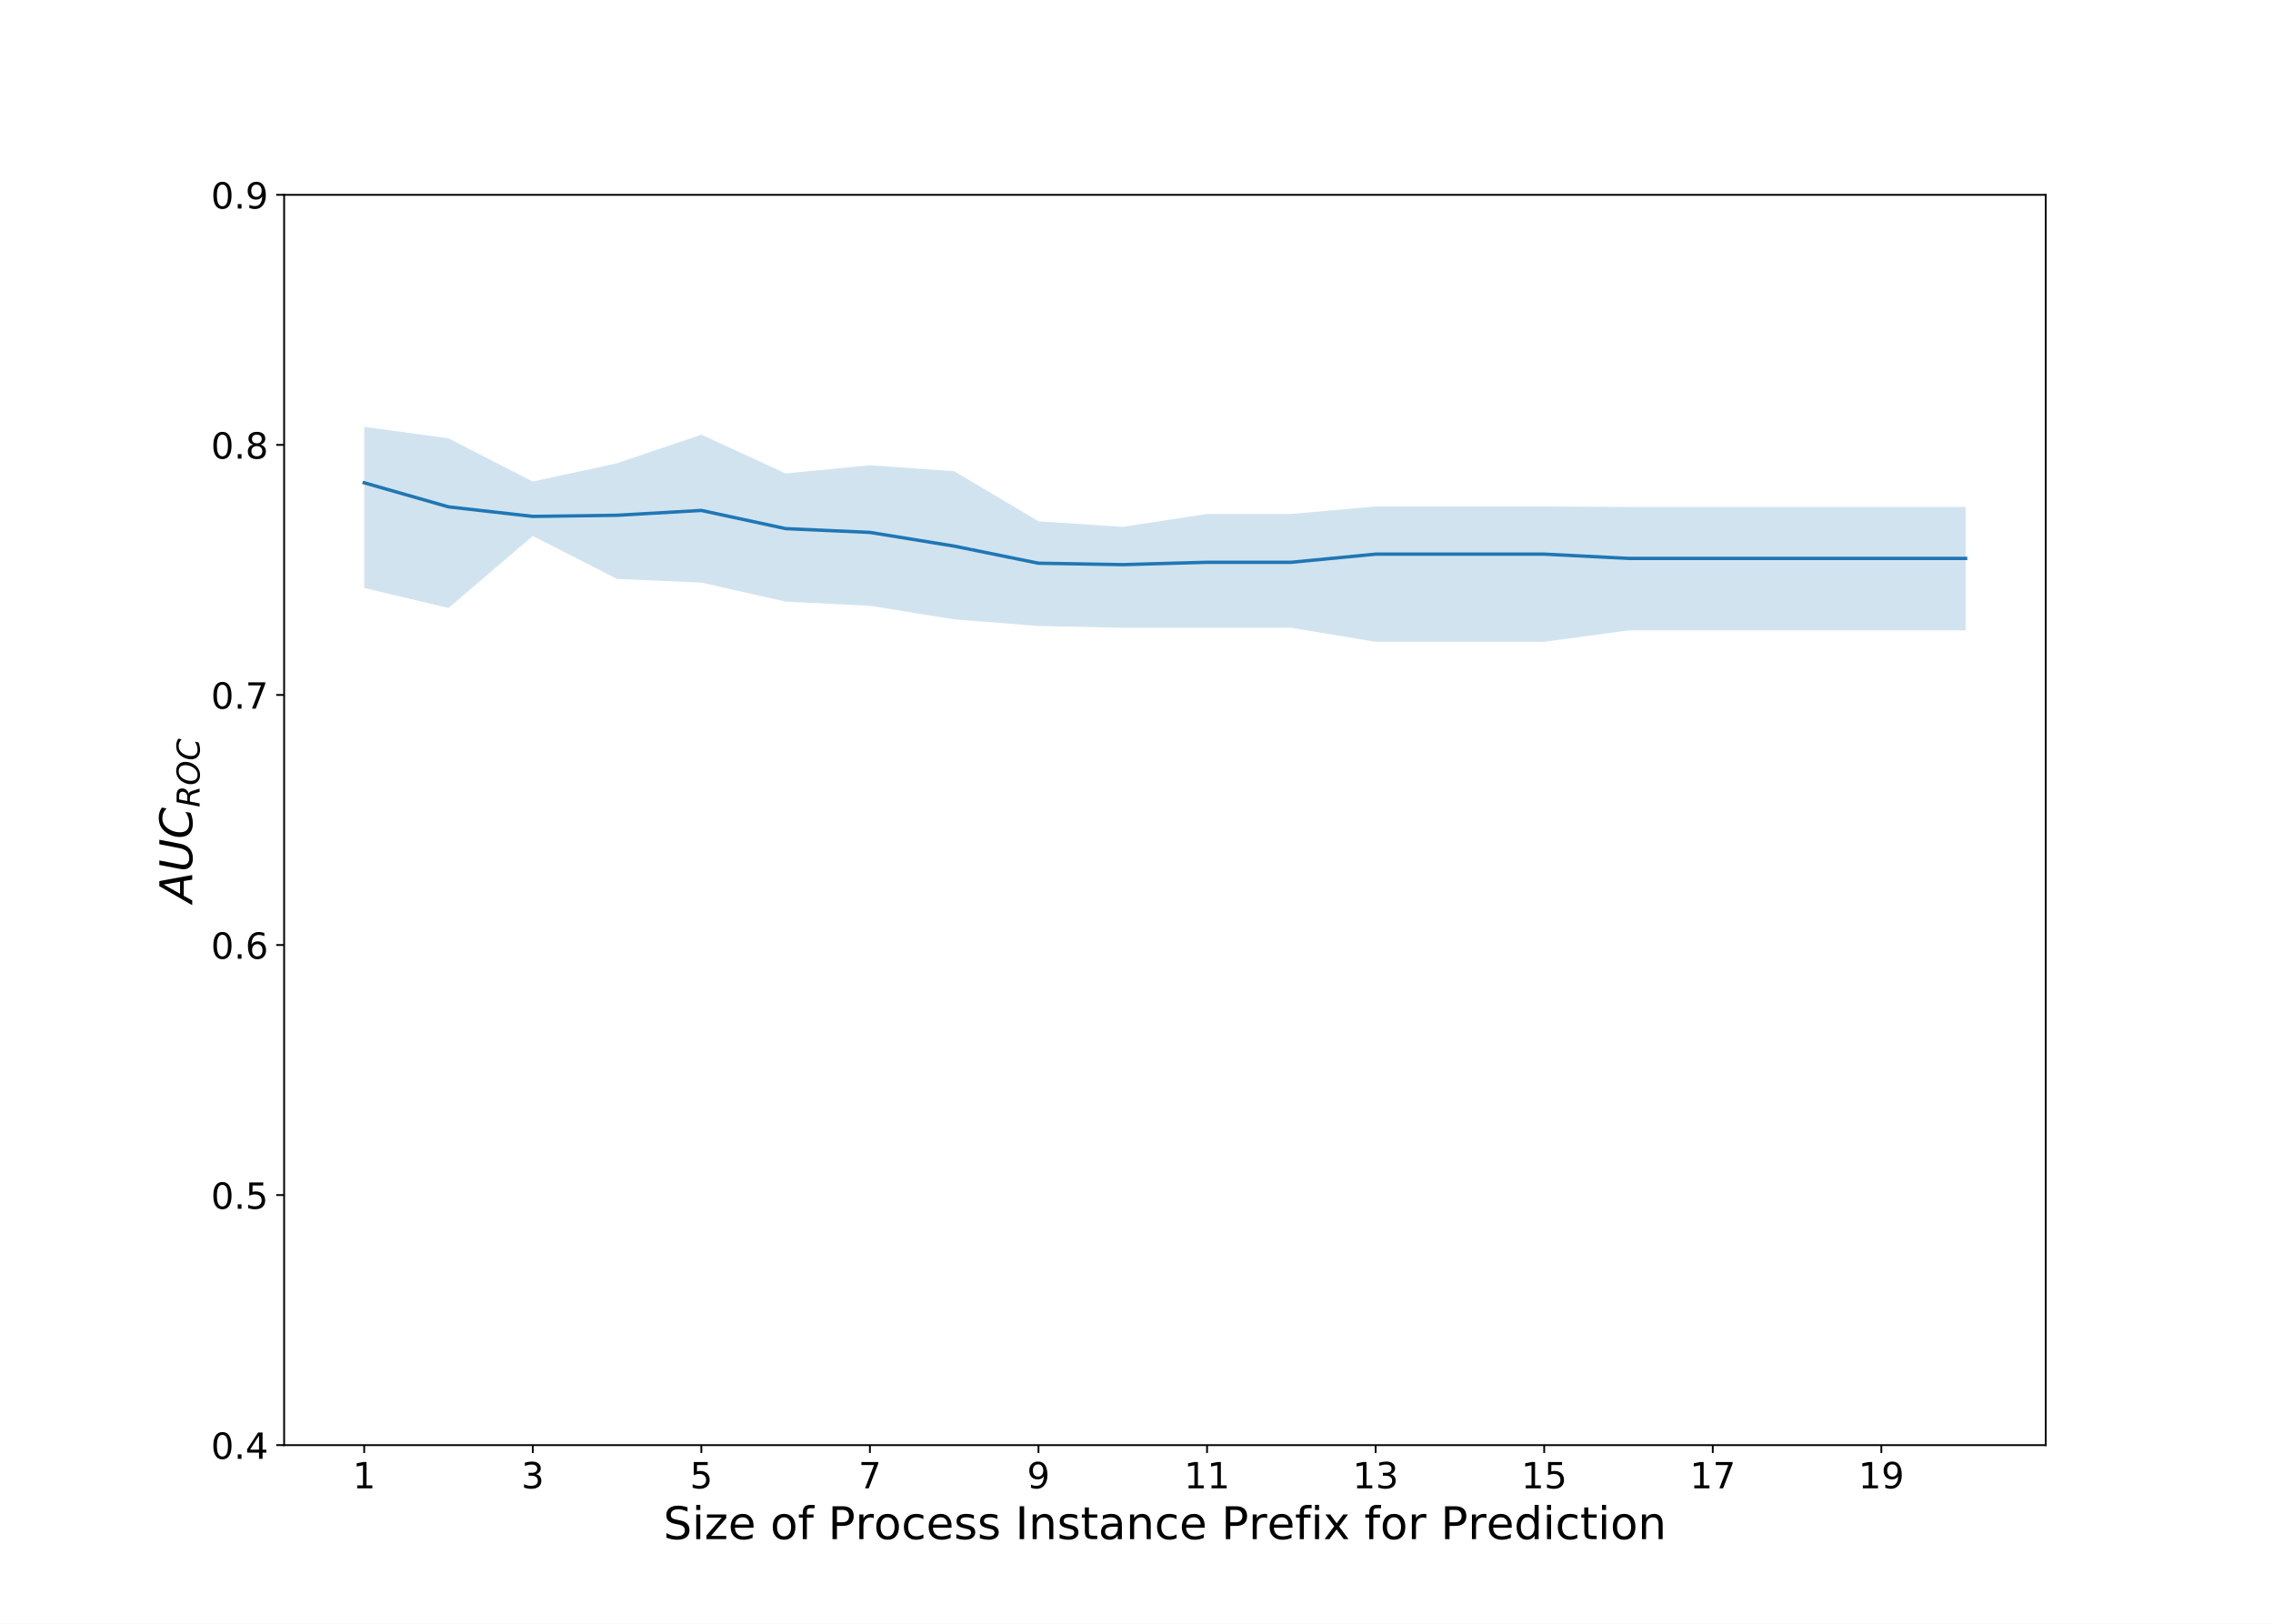
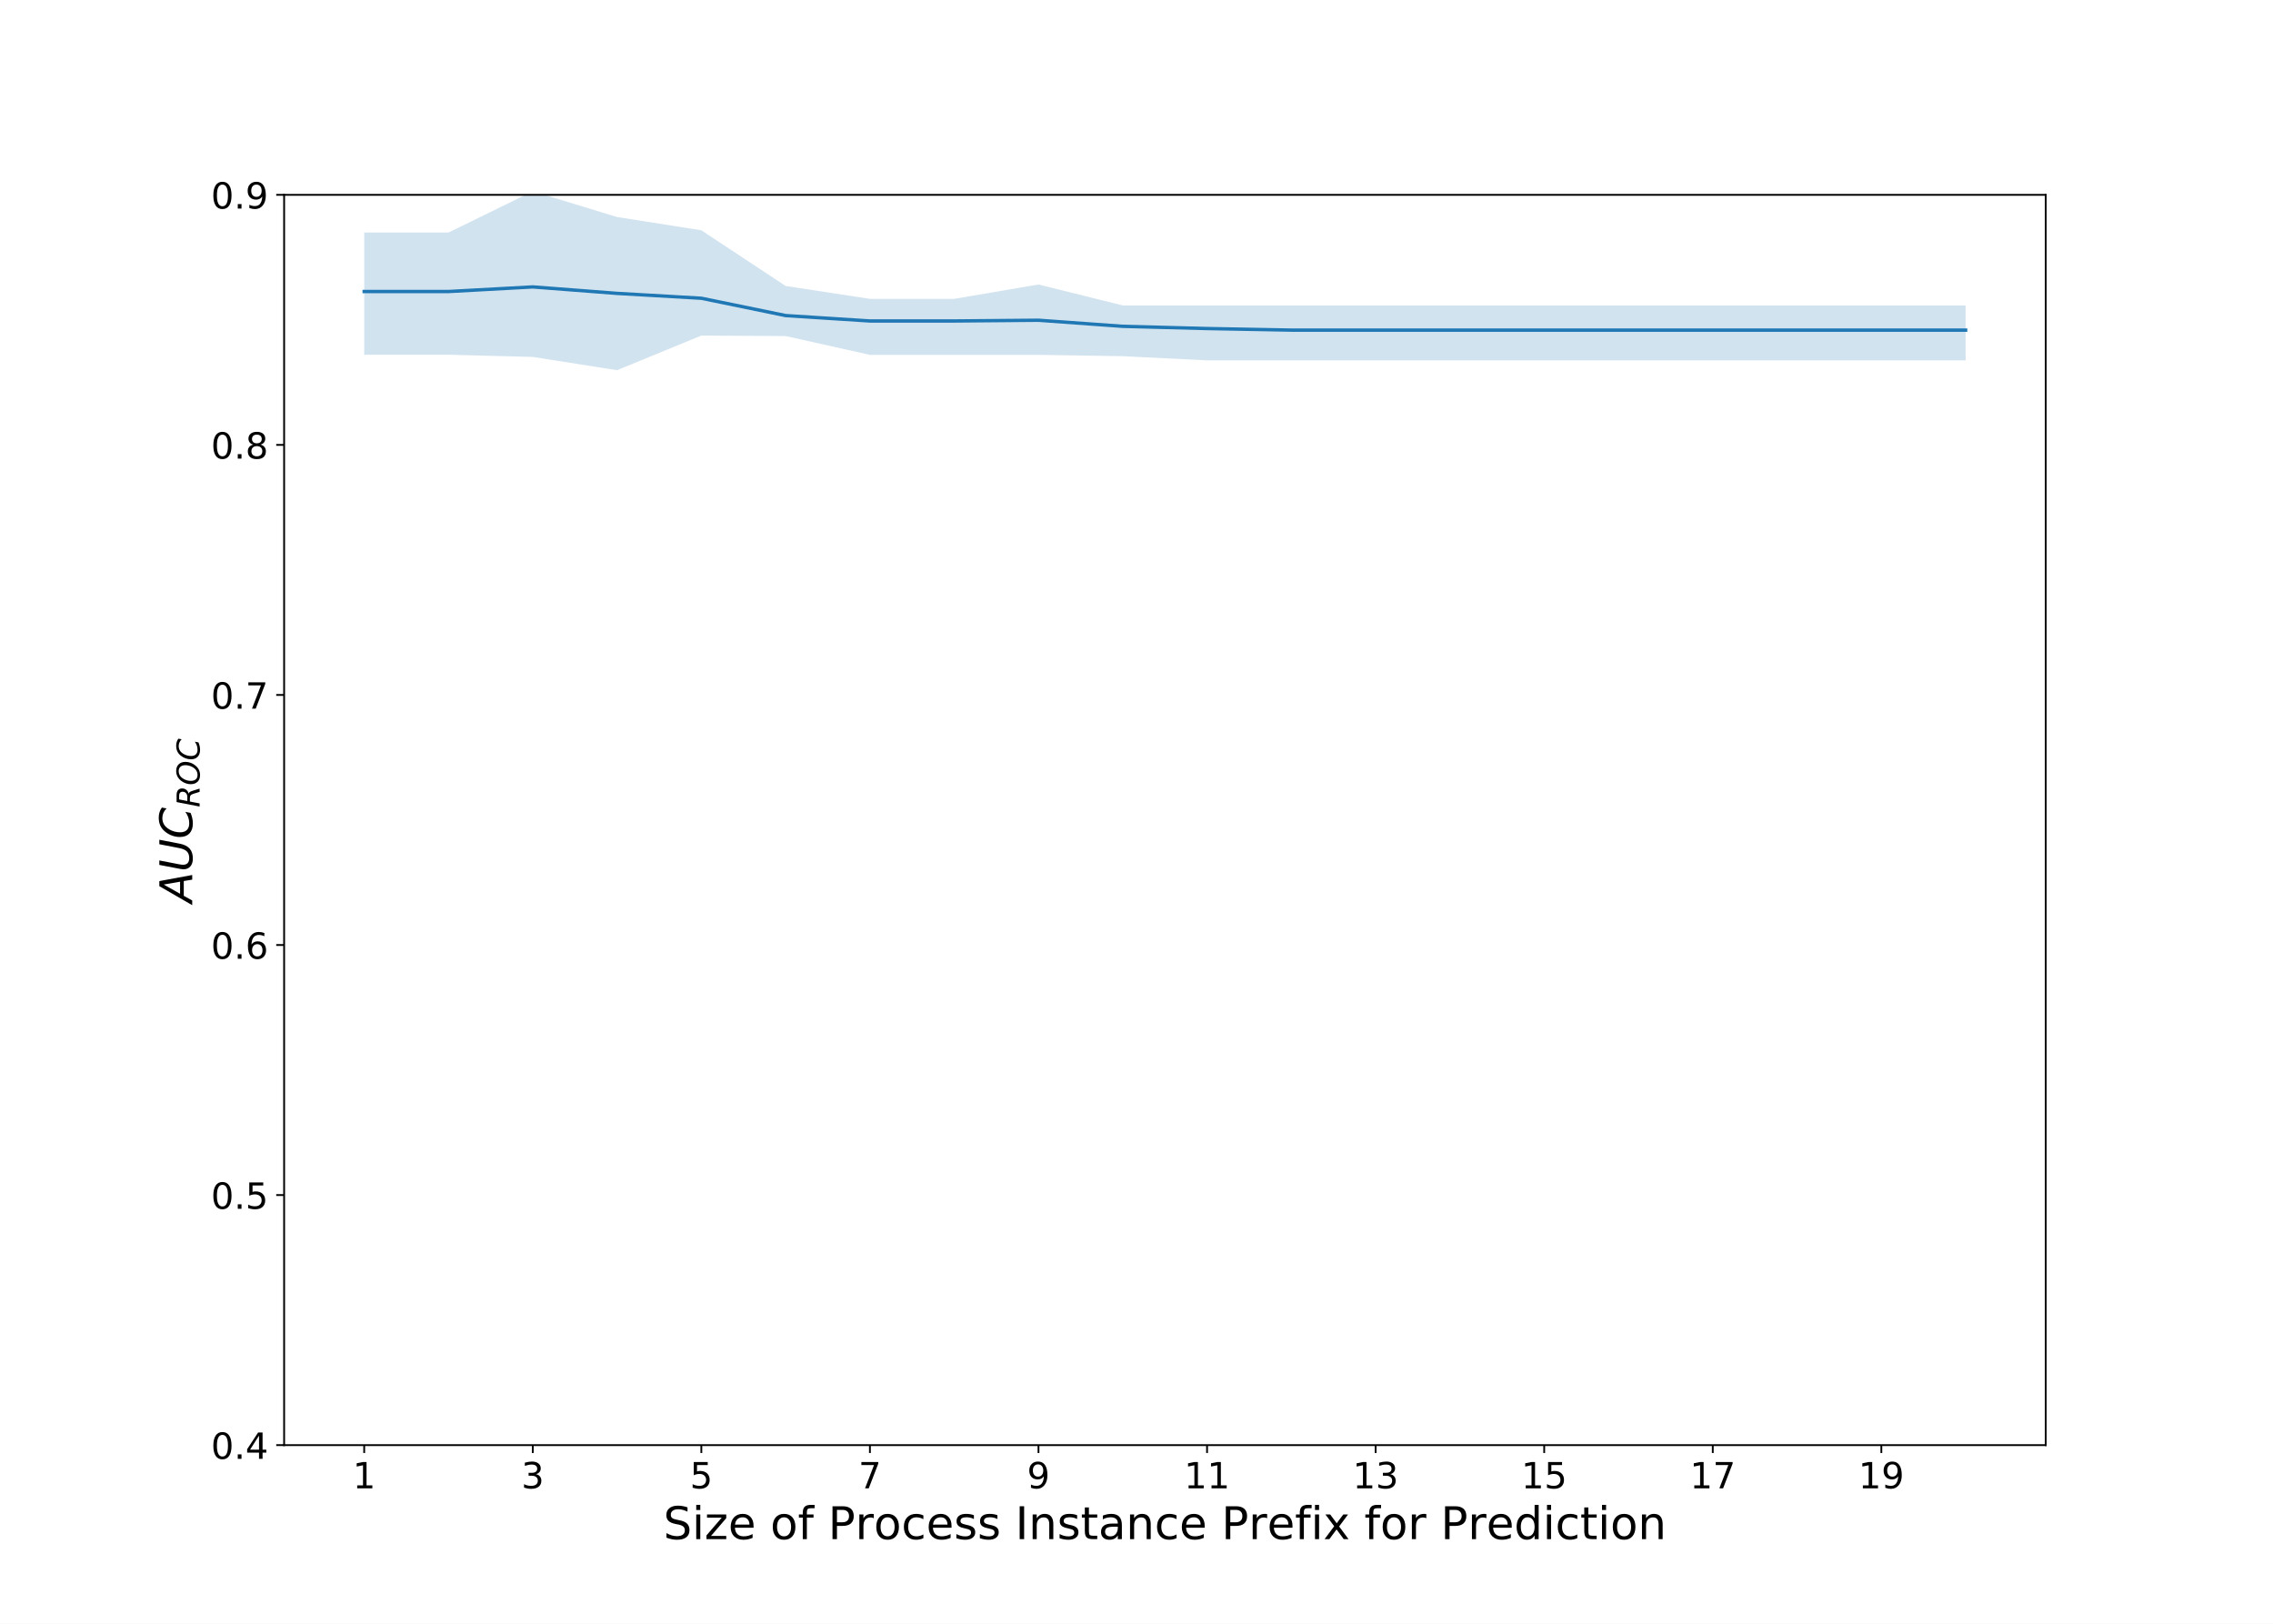
<svg xmlns="http://www.w3.org/2000/svg" xmlns:xlink="http://www.w3.org/1999/xlink" height="720pt" version="1.1" viewBox="0 0 1008 720" width="1008pt">
  <defs>
    <style type="text/css">
*{stroke-linecap:butt;stroke-linejoin:round;}
  </style>
  </defs>
  <g id="figure_1">
    <g id="patch_1">
      <path d="M 0 720  L 1008 720  L 1008 0  L 0 0  z " style="fill:#ffffff;" />
    </g>
    <g id="axes_1">
      <g id="patch_2">
        <path d="M 126 640.8  L 907.2 640.8  L 907.2 86.4  L 126 86.4  z " style="fill:#ffffff;" />
      </g>
      <g id="PolyCollection_1">
-         <path clip-path="url(#pfe82c5ebae)" d="M 161.509 189.246  L 161.509 260.722  L 198.887 269.596  L 236.265 237.673  L 273.643 256.703  L 311.021 258.327  L 348.399 266.777  L 385.777 268.616  L 423.155 274.634  L 460.533 277.563  L 497.911 278.38  L 535.289 278.38  L 572.667 278.38  L 610.045 284.586  L 647.423 284.586  L 684.801 284.586  L 722.179 279.523  L 759.557 279.523  L 796.935 279.523  L 834.313 279.523  L 871.691 279.523  L 871.691 224.793  L 871.691 224.793  L 834.313 224.793  L 796.935 224.793  L 759.557 224.793  L 722.179 224.793  L 684.801 224.575  L 647.423 224.575  L 610.045 224.575  L 572.667 227.896  L 535.289 227.896  L 497.911 233.612  L 460.533 231.162  L 423.155 208.952  L 385.777 206.284  L 348.399 209.931  L 311.021 192.729  L 273.643 205.413  L 236.265 213.524  L 198.887 194.38  L 161.509 189.246  z " style="fill:#1f77b4;fill-opacity:0.2;" />
+         <path clip-path="url(#p5e6337a8a7)" d="M 161.509 103.123  L 161.509 157.29  L 198.887 157.29  L 236.265 158.269  L 273.643 164.149  L 311.021 148.797  L 348.399 149.015  L 385.777 157.344  L 423.155 157.344  L 460.533 157.344  L 497.911 157.943  L 535.289 159.794  L 572.667 159.794  L 610.045 159.794  L 647.423 159.794  L 684.801 159.794  L 722.179 159.794  L 759.557 159.794  L 796.935 159.794  L 834.313 159.794  L 871.691 159.794  L 871.691 135.439  L 871.691 135.439  L 834.313 135.439  L 796.935 135.439  L 759.557 135.439  L 722.179 135.439  L 684.801 135.439  L 647.423 135.439  L 610.045 135.439  L 572.667 135.439  L 535.289 135.439  L 497.911 135.439  L 460.533 126.151  L 423.155 132.52  L 385.777 132.52  L 348.399 126.804  L 311.021 102.11  L 273.643 96.23  L 236.265 84.825  L 198.887 103.123  L 161.509 103.123  z " style="fill:#1f77b4;fill-opacity:0.2;" />
      </g>
      <g id="matplotlib.axis_1">
        <g id="xtick_1">
          <g id="line2d_1">
            <defs>
-               <path d="M 0 0  L 0 3.5  " id="m9040b9f201" style="stroke:#000000;stroke-width:0.8;" />
-             </defs>
-             <g>
-               <use style="stroke:#000000;stroke-width:0.8;" x="161.509" xlink:href="#m9040b9f201" y="640.8" />
+               <path d="M 0 0  L 0 3.5  " id="m9af997c5ba" style="stroke:#000000;stroke-width:0.8;" />
+             </defs>
+             <g>
+               <use style="stroke:#000000;stroke-width:0.8;" x="161.509" xlink:href="#m9af997c5ba" y="640.8" />
            </g>
          </g>
          <g id="text_1">
            <defs>
              <path d="M 12.406 8.297  L 28.516 8.297  L 28.516 63.922  L 10.984 60.406  L 10.984 69.391  L 28.422 72.906  L 38.281 72.906  L 38.281 8.297  L 54.391 8.297  L 54.391 0  L 12.406 0  z " id="DejaVuSans-49" />
            </defs>
            <g transform="translate(156.4191 659.9575)scale(0.16 -0.16)">
              <use xlink:href="#DejaVuSans-49" />
            </g>
          </g>
        </g>
        <g id="xtick_2">
          <g id="line2d_2">
            <g>
-               <use style="stroke:#000000;stroke-width:0.8;" x="236.265" xlink:href="#m9040b9f201" y="640.8" />
+               <use style="stroke:#000000;stroke-width:0.8;" x="236.265" xlink:href="#m9af997c5ba" y="640.8" />
            </g>
          </g>
          <g id="text_2">
            <defs>
              <path d="M 40.578 39.312  Q 47.656 37.797 51.625 33  Q 55.609 28.219 55.609 21.188  Q 55.609 10.406 48.188 4.484  Q 40.766 -1.422 27.094 -1.422  Q 22.516 -1.422 17.656 -0.516  Q 12.797 0.391 7.625 2.203  L 7.625 11.719  Q 11.719 9.328 16.594 8.109  Q 21.484 6.891 26.812 6.891  Q 36.078 6.891 40.938 10.547  Q 45.797 14.203 45.797 21.188  Q 45.797 27.641 41.281 31.266  Q 36.766 34.906 28.719 34.906  L 20.219 34.906  L 20.219 43.016  L 29.109 43.016  Q 36.375 43.016 40.234 45.922  Q 44.094 48.828 44.094 54.297  Q 44.094 59.906 40.109 62.906  Q 36.141 65.922 28.719 65.922  Q 24.656 65.922 20.016 65.031  Q 15.375 64.156 9.812 62.312  L 9.812 71.094  Q 15.438 72.656 20.344 73.438  Q 25.25 74.219 29.594 74.219  Q 40.828 74.219 47.359 69.109  Q 53.906 64.016 53.906 55.328  Q 53.906 49.266 50.438 45.094  Q 46.969 40.922 40.578 39.312  z " id="DejaVuSans-51" />
            </defs>
            <g transform="translate(231.1751 659.9575)scale(0.16 -0.16)">
              <use xlink:href="#DejaVuSans-51" />
            </g>
          </g>
        </g>
        <g id="xtick_3">
          <g id="line2d_3">
            <g>
-               <use style="stroke:#000000;stroke-width:0.8;" x="311.021" xlink:href="#m9040b9f201" y="640.8" />
+               <use style="stroke:#000000;stroke-width:0.8;" x="311.021" xlink:href="#m9af997c5ba" y="640.8" />
            </g>
          </g>
          <g id="text_3">
            <defs>
              <path d="M 10.797 72.906  L 49.516 72.906  L 49.516 64.594  L 19.828 64.594  L 19.828 46.734  Q 21.969 47.469 24.109 47.828  Q 26.266 48.188 28.422 48.188  Q 40.625 48.188 47.75 41.5  Q 54.891 34.812 54.891 23.391  Q 54.891 11.625 47.562 5.094  Q 40.234 -1.422 26.906 -1.422  Q 22.312 -1.422 17.547 -0.641  Q 12.797 0.141 7.719 1.703  L 7.719 11.625  Q 12.109 9.234 16.797 8.062  Q 21.484 6.891 26.703 6.891  Q 35.156 6.891 40.078 11.328  Q 45.016 15.766 45.016 23.391  Q 45.016 31 40.078 35.438  Q 35.156 39.891 26.703 39.891  Q 22.75 39.891 18.812 39.016  Q 14.891 38.141 10.797 36.281  z " id="DejaVuSans-53" />
            </defs>
            <g transform="translate(305.9311 659.9575)scale(0.16 -0.16)">
              <use xlink:href="#DejaVuSans-53" />
            </g>
          </g>
        </g>
        <g id="xtick_4">
          <g id="line2d_4">
            <g>
-               <use style="stroke:#000000;stroke-width:0.8;" x="385.777" xlink:href="#m9040b9f201" y="640.8" />
+               <use style="stroke:#000000;stroke-width:0.8;" x="385.777" xlink:href="#m9af997c5ba" y="640.8" />
            </g>
          </g>
          <g id="text_4">
            <defs>
              <path d="M 8.203 72.906  L 55.078 72.906  L 55.078 68.703  L 28.609 0  L 18.312 0  L 43.219 64.594  L 8.203 64.594  z " id="DejaVuSans-55" />
            </defs>
            <g transform="translate(380.687 659.9575)scale(0.16 -0.16)">
              <use xlink:href="#DejaVuSans-55" />
            </g>
          </g>
        </g>
        <g id="xtick_5">
          <g id="line2d_5">
            <g>
-               <use style="stroke:#000000;stroke-width:0.8;" x="460.533" xlink:href="#m9040b9f201" y="640.8" />
+               <use style="stroke:#000000;stroke-width:0.8;" x="460.533" xlink:href="#m9af997c5ba" y="640.8" />
            </g>
          </g>
          <g id="text_5">
            <defs>
              <path d="M 10.984 1.516  L 10.984 10.5  Q 14.703 8.734 18.5 7.812  Q 22.312 6.891 25.984 6.891  Q 35.75 6.891 40.891 13.453  Q 46.047 20.016 46.781 33.406  Q 43.953 29.203 39.594 26.953  Q 35.25 24.703 29.984 24.703  Q 19.047 24.703 12.672 31.312  Q 6.297 37.938 6.297 49.422  Q 6.297 60.641 12.938 67.422  Q 19.578 74.219 30.609 74.219  Q 43.266 74.219 49.922 64.516  Q 56.594 54.828 56.594 36.375  Q 56.594 19.141 48.406 8.859  Q 40.234 -1.422 26.422 -1.422  Q 22.703 -1.422 18.891 -0.688  Q 15.094 0.047 10.984 1.516  z M 30.609 32.422  Q 37.25 32.422 41.125 36.953  Q 45.016 41.5 45.016 49.422  Q 45.016 57.281 41.125 61.844  Q 37.25 66.406 30.609 66.406  Q 23.969 66.406 20.094 61.844  Q 16.219 57.281 16.219 49.422  Q 16.219 41.5 20.094 36.953  Q 23.969 32.422 30.609 32.422  z " id="DejaVuSans-57" />
            </defs>
            <g transform="translate(455.443 659.9575)scale(0.16 -0.16)">
              <use xlink:href="#DejaVuSans-57" />
            </g>
          </g>
        </g>
        <g id="xtick_6">
          <g id="line2d_6">
            <g>
-               <use style="stroke:#000000;stroke-width:0.8;" x="535.289" xlink:href="#m9040b9f201" y="640.8" />
+               <use style="stroke:#000000;stroke-width:0.8;" x="535.289" xlink:href="#m9af997c5ba" y="640.8" />
            </g>
          </g>
          <g id="text_6">
            <g transform="translate(525.109 659.9575)scale(0.16 -0.16)">
              <use xlink:href="#DejaVuSans-49" />
              <use x="63.623" xlink:href="#DejaVuSans-49" />
            </g>
          </g>
        </g>
        <g id="xtick_7">
          <g id="line2d_7">
            <g>
-               <use style="stroke:#000000;stroke-width:0.8;" x="610.045" xlink:href="#m9040b9f201" y="640.8" />
+               <use style="stroke:#000000;stroke-width:0.8;" x="610.045" xlink:href="#m9af997c5ba" y="640.8" />
            </g>
          </g>
          <g id="text_7">
            <g transform="translate(599.865 659.9575)scale(0.16 -0.16)">
              <use xlink:href="#DejaVuSans-49" />
              <use x="63.623" xlink:href="#DejaVuSans-51" />
            </g>
          </g>
        </g>
        <g id="xtick_8">
          <g id="line2d_8">
            <g>
-               <use style="stroke:#000000;stroke-width:0.8;" x="684.801" xlink:href="#m9040b9f201" y="640.8" />
+               <use style="stroke:#000000;stroke-width:0.8;" x="684.801" xlink:href="#m9af997c5ba" y="640.8" />
            </g>
          </g>
          <g id="text_8">
            <g transform="translate(674.621 659.9575)scale(0.16 -0.16)">
              <use xlink:href="#DejaVuSans-49" />
              <use x="63.623" xlink:href="#DejaVuSans-53" />
            </g>
          </g>
        </g>
        <g id="xtick_9">
          <g id="line2d_9">
            <g>
-               <use style="stroke:#000000;stroke-width:0.8;" x="759.557" xlink:href="#m9040b9f201" y="640.8" />
+               <use style="stroke:#000000;stroke-width:0.8;" x="759.557" xlink:href="#m9af997c5ba" y="640.8" />
            </g>
          </g>
          <g id="text_9">
            <g transform="translate(749.3769 659.9575)scale(0.16 -0.16)">
              <use xlink:href="#DejaVuSans-49" />
              <use x="63.623" xlink:href="#DejaVuSans-55" />
            </g>
          </g>
        </g>
        <g id="xtick_10">
          <g id="line2d_10">
            <g>
-               <use style="stroke:#000000;stroke-width:0.8;" x="834.313" xlink:href="#m9040b9f201" y="640.8" />
+               <use style="stroke:#000000;stroke-width:0.8;" x="834.313" xlink:href="#m9af997c5ba" y="640.8" />
            </g>
          </g>
          <g id="text_10">
            <g transform="translate(824.1329 659.9575)scale(0.16 -0.16)">
              <use xlink:href="#DejaVuSans-49" />
              <use x="63.623" xlink:href="#DejaVuSans-57" />
            </g>
          </g>
        </g>
        <g id="text_11">
          <defs>
            <path d="M 53.516 70.516  L 53.516 60.891  Q 47.906 63.578 42.922 64.891  Q 37.938 66.219 33.297 66.219  Q 25.25 66.219 20.875 63.094  Q 16.5 59.969 16.5 54.203  Q 16.5 49.359 19.406 46.891  Q 22.312 44.438 30.422 42.922  L 36.375 41.703  Q 47.406 39.594 52.656 34.297  Q 57.906 29 57.906 20.125  Q 57.906 9.516 50.797 4.047  Q 43.703 -1.422 29.984 -1.422  Q 24.812 -1.422 18.969 -0.25  Q 13.141 0.922 6.891 3.219  L 6.891 13.375  Q 12.891 10.016 18.656 8.297  Q 24.422 6.594 29.984 6.594  Q 38.422 6.594 43.016 9.906  Q 47.609 13.234 47.609 19.391  Q 47.609 24.75 44.312 27.781  Q 41.016 30.812 33.5 32.328  L 27.484 33.5  Q 16.453 35.688 11.516 40.375  Q 6.594 45.062 6.594 53.422  Q 6.594 63.094 13.406 68.656  Q 20.219 74.219 32.172 74.219  Q 37.312 74.219 42.625 73.281  Q 47.953 72.359 53.516 70.516  z " id="DejaVuSans-83" />
            <path d="M 9.422 54.688  L 18.406 54.688  L 18.406 0  L 9.422 0  z M 9.422 75.984  L 18.406 75.984  L 18.406 64.594  L 9.422 64.594  z " id="DejaVuSans-105" />
            <path d="M 5.516 54.688  L 48.188 54.688  L 48.188 46.484  L 14.406 7.172  L 48.188 7.172  L 48.188 0  L 4.297 0  L 4.297 8.203  L 38.094 47.516  L 5.516 47.516  z " id="DejaVuSans-122" />
            <path d="M 56.203 29.594  L 56.203 25.203  L 14.891 25.203  Q 15.484 15.922 20.484 11.062  Q 25.484 6.203 34.422 6.203  Q 39.594 6.203 44.453 7.469  Q 49.312 8.734 54.109 11.281  L 54.109 2.781  Q 49.266 0.734 44.188 -0.344  Q 39.109 -1.422 33.891 -1.422  Q 20.797 -1.422 13.156 6.188  Q 5.516 13.812 5.516 26.812  Q 5.516 40.234 12.766 48.109  Q 20.016 56 32.328 56  Q 43.359 56 49.781 48.891  Q 56.203 41.797 56.203 29.594  z M 47.219 32.234  Q 47.125 39.594 43.094 43.984  Q 39.062 48.391 32.422 48.391  Q 24.906 48.391 20.391 44.141  Q 15.875 39.891 15.188 32.172  z " id="DejaVuSans-101" />
            <path id="DejaVuSans-32" />
            <path d="M 30.609 48.391  Q 23.391 48.391 19.188 42.75  Q 14.984 37.109 14.984 27.297  Q 14.984 17.484 19.156 11.844  Q 23.344 6.203 30.609 6.203  Q 37.797 6.203 41.984 11.859  Q 46.188 17.531 46.188 27.297  Q 46.188 37.016 41.984 42.703  Q 37.797 48.391 30.609 48.391  z M 30.609 56  Q 42.328 56 49.016 48.375  Q 55.719 40.766 55.719 27.297  Q 55.719 13.875 49.016 6.219  Q 42.328 -1.422 30.609 -1.422  Q 18.844 -1.422 12.172 6.219  Q 5.516 13.875 5.516 27.297  Q 5.516 40.766 12.172 48.375  Q 18.844 56 30.609 56  z " id="DejaVuSans-111" />
            <path d="M 37.109 75.984  L 37.109 68.5  L 28.516 68.5  Q 23.688 68.5 21.797 66.547  Q 19.922 64.594 19.922 59.516  L 19.922 54.688  L 34.719 54.688  L 34.719 47.703  L 19.922 47.703  L 19.922 0  L 10.891 0  L 10.891 47.703  L 2.297 47.703  L 2.297 54.688  L 10.891 54.688  L 10.891 58.5  Q 10.891 67.625 15.141 71.797  Q 19.391 75.984 28.609 75.984  z " id="DejaVuSans-102" />
            <path d="M 19.672 64.797  L 19.672 37.406  L 32.078 37.406  Q 38.969 37.406 42.719 40.969  Q 46.484 44.531 46.484 51.125  Q 46.484 57.672 42.719 61.234  Q 38.969 64.797 32.078 64.797  z M 9.812 72.906  L 32.078 72.906  Q 44.344 72.906 50.609 67.359  Q 56.891 61.812 56.891 51.125  Q 56.891 40.328 50.609 34.812  Q 44.344 29.297 32.078 29.297  L 19.672 29.297  L 19.672 0  L 9.812 0  z " id="DejaVuSans-80" />
            <path d="M 41.109 46.297  Q 39.594 47.172 37.812 47.578  Q 36.031 48 33.891 48  Q 26.266 48 22.188 43.047  Q 18.109 38.094 18.109 28.812  L 18.109 0  L 9.078 0  L 9.078 54.688  L 18.109 54.688  L 18.109 46.188  Q 20.953 51.172 25.484 53.578  Q 30.031 56 36.531 56  Q 37.453 56 38.578 55.875  Q 39.703 55.766 41.062 55.516  z " id="DejaVuSans-114" />
            <path d="M 48.781 52.594  L 48.781 44.188  Q 44.969 46.297 41.141 47.344  Q 37.312 48.391 33.406 48.391  Q 24.656 48.391 19.812 42.844  Q 14.984 37.312 14.984 27.297  Q 14.984 17.281 19.812 11.734  Q 24.656 6.203 33.406 6.203  Q 37.312 6.203 41.141 7.25  Q 44.969 8.297 48.781 10.406  L 48.781 2.094  Q 45.016 0.344 40.984 -0.531  Q 36.969 -1.422 32.422 -1.422  Q 20.062 -1.422 12.781 6.344  Q 5.516 14.109 5.516 27.297  Q 5.516 40.672 12.859 48.328  Q 20.219 56 33.016 56  Q 37.156 56 41.109 55.141  Q 45.062 54.297 48.781 52.594  z " id="DejaVuSans-99" />
            <path d="M 44.281 53.078  L 44.281 44.578  Q 40.484 46.531 36.375 47.5  Q 32.281 48.484 27.875 48.484  Q 21.188 48.484 17.844 46.438  Q 14.5 44.391 14.5 40.281  Q 14.5 37.156 16.891 35.375  Q 19.281 33.594 26.516 31.984  L 29.594 31.297  Q 39.156 29.25 43.188 25.516  Q 47.219 21.781 47.219 15.094  Q 47.219 7.469 41.188 3.016  Q 35.156 -1.422 24.609 -1.422  Q 20.219 -1.422 15.453 -0.562  Q 10.688 0.297 5.422 2  L 5.422 11.281  Q 10.406 8.688 15.234 7.391  Q 20.062 6.109 24.812 6.109  Q 31.156 6.109 34.562 8.281  Q 37.984 10.453 37.984 14.406  Q 37.984 18.062 35.516 20.016  Q 33.062 21.969 24.703 23.781  L 21.578 24.516  Q 13.234 26.266 9.516 29.906  Q 5.812 33.547 5.812 39.891  Q 5.812 47.609 11.281 51.797  Q 16.75 56 26.812 56  Q 31.781 56 36.172 55.266  Q 40.578 54.547 44.281 53.078  z " id="DejaVuSans-115" />
            <path d="M 9.812 72.906  L 19.672 72.906  L 19.672 0  L 9.812 0  z " id="DejaVuSans-73" />
            <path d="M 54.891 33.016  L 54.891 0  L 45.906 0  L 45.906 32.719  Q 45.906 40.484 42.875 44.328  Q 39.844 48.188 33.797 48.188  Q 26.516 48.188 22.312 43.547  Q 18.109 38.922 18.109 30.906  L 18.109 0  L 9.078 0  L 9.078 54.688  L 18.109 54.688  L 18.109 46.188  Q 21.344 51.125 25.703 53.562  Q 30.078 56 35.797 56  Q 45.219 56 50.047 50.172  Q 54.891 44.344 54.891 33.016  z " id="DejaVuSans-110" />
            <path d="M 18.312 70.219  L 18.312 54.688  L 36.812 54.688  L 36.812 47.703  L 18.312 47.703  L 18.312 18.016  Q 18.312 11.328 20.141 9.422  Q 21.969 7.516 27.594 7.516  L 36.812 7.516  L 36.812 0  L 27.594 0  Q 17.188 0 13.234 3.875  Q 9.281 7.766 9.281 18.016  L 9.281 47.703  L 2.688 47.703  L 2.688 54.688  L 9.281 54.688  L 9.281 70.219  z " id="DejaVuSans-116" />
            <path d="M 34.281 27.484  Q 23.391 27.484 19.188 25  Q 14.984 22.516 14.984 16.5  Q 14.984 11.719 18.141 8.906  Q 21.297 6.109 26.703 6.109  Q 34.188 6.109 38.703 11.406  Q 43.219 16.703 43.219 25.484  L 43.219 27.484  z M 52.203 31.203  L 52.203 0  L 43.219 0  L 43.219 8.297  Q 40.141 3.328 35.547 0.953  Q 30.953 -1.422 24.312 -1.422  Q 15.922 -1.422 10.953 3.297  Q 6 8.016 6 15.922  Q 6 25.141 12.172 29.828  Q 18.359 34.516 30.609 34.516  L 43.219 34.516  L 43.219 35.406  Q 43.219 41.609 39.141 45  Q 35.062 48.391 27.688 48.391  Q 23 48.391 18.547 47.266  Q 14.109 46.141 10.016 43.891  L 10.016 52.203  Q 14.938 54.109 19.578 55.047  Q 24.219 56 28.609 56  Q 40.484 56 46.344 49.844  Q 52.203 43.703 52.203 31.203  z " id="DejaVuSans-97" />
            <path d="M 54.891 54.688  L 35.109 28.078  L 55.906 0  L 45.312 0  L 29.391 21.484  L 13.484 0  L 2.875 0  L 24.125 28.609  L 4.688 54.688  L 15.281 54.688  L 29.781 35.203  L 44.281 54.688  z " id="DejaVuSans-120" />
            <path d="M 45.406 46.391  L 45.406 75.984  L 54.391 75.984  L 54.391 0  L 45.406 0  L 45.406 8.203  Q 42.578 3.328 38.25 0.953  Q 33.938 -1.422 27.875 -1.422  Q 17.969 -1.422 11.734 6.484  Q 5.516 14.406 5.516 27.297  Q 5.516 40.188 11.734 48.094  Q 17.969 56 27.875 56  Q 33.938 56 38.25 53.625  Q 42.578 51.266 45.406 46.391  z M 14.797 27.297  Q 14.797 17.391 18.875 11.75  Q 22.953 6.109 30.078 6.109  Q 37.203 6.109 41.297 11.75  Q 45.406 17.391 45.406 27.297  Q 45.406 37.203 41.297 42.844  Q 37.203 48.484 30.078 48.484  Q 22.953 48.484 18.875 42.844  Q 14.797 37.203 14.797 27.297  z " id="DejaVuSans-100" />
          </defs>
          <g transform="translate(294.1797 682.4819)scale(0.2 -0.2)">
            <use xlink:href="#DejaVuSans-83" />
            <use x="63.477" xlink:href="#DejaVuSans-105" />
            <use x="91.26" xlink:href="#DejaVuSans-122" />
            <use x="143.75" xlink:href="#DejaVuSans-101" />
            <use x="205.273" xlink:href="#DejaVuSans-32" />
            <use x="237.061" xlink:href="#DejaVuSans-111" />
            <use x="298.242" xlink:href="#DejaVuSans-102" />
            <use x="333.447" xlink:href="#DejaVuSans-32" />
            <use x="365.234" xlink:href="#DejaVuSans-80" />
            <use x="425.521" xlink:href="#DejaVuSans-114" />
            <use x="466.604" xlink:href="#DejaVuSans-111" />
            <use x="527.785" xlink:href="#DejaVuSans-99" />
            <use x="582.766" xlink:href="#DejaVuSans-101" />
            <use x="644.289" xlink:href="#DejaVuSans-115" />
            <use x="696.389" xlink:href="#DejaVuSans-115" />
            <use x="748.488" xlink:href="#DejaVuSans-32" />
            <use x="780.275" xlink:href="#DejaVuSans-73" />
            <use x="809.768" xlink:href="#DejaVuSans-110" />
            <use x="873.146" xlink:href="#DejaVuSans-115" />
            <use x="925.246" xlink:href="#DejaVuSans-116" />
            <use x="964.455" xlink:href="#DejaVuSans-97" />
            <use x="1025.734" xlink:href="#DejaVuSans-110" />
            <use x="1089.113" xlink:href="#DejaVuSans-99" />
            <use x="1144.094" xlink:href="#DejaVuSans-101" />
            <use x="1205.617" xlink:href="#DejaVuSans-32" />
            <use x="1237.404" xlink:href="#DejaVuSans-80" />
            <use x="1297.691" xlink:href="#DejaVuSans-114" />
            <use x="1338.773" xlink:href="#DejaVuSans-101" />
            <use x="1400.297" xlink:href="#DejaVuSans-102" />
            <use x="1435.502" xlink:href="#DejaVuSans-105" />
            <use x="1463.285" xlink:href="#DejaVuSans-120" />
            <use x="1522.465" xlink:href="#DejaVuSans-32" />
            <use x="1554.252" xlink:href="#DejaVuSans-102" />
            <use x="1589.457" xlink:href="#DejaVuSans-111" />
            <use x="1650.639" xlink:href="#DejaVuSans-114" />
            <use x="1691.752" xlink:href="#DejaVuSans-32" />
            <use x="1723.539" xlink:href="#DejaVuSans-80" />
            <use x="1783.826" xlink:href="#DejaVuSans-114" />
            <use x="1824.908" xlink:href="#DejaVuSans-101" />
            <use x="1886.432" xlink:href="#DejaVuSans-100" />
            <use x="1949.908" xlink:href="#DejaVuSans-105" />
            <use x="1977.691" xlink:href="#DejaVuSans-99" />
            <use x="2032.672" xlink:href="#DejaVuSans-116" />
            <use x="2071.881" xlink:href="#DejaVuSans-105" />
            <use x="2099.664" xlink:href="#DejaVuSans-111" />
            <use x="2160.846" xlink:href="#DejaVuSans-110" />
          </g>
        </g>
      </g>
      <g id="matplotlib.axis_2">
        <g id="ytick_1">
          <g id="line2d_11">
            <defs>
-               <path d="M 0 0  L -3.5 0  " id="mc19133e1b5" style="stroke:#000000;stroke-width:0.8;" />
-             </defs>
-             <g>
-               <use style="stroke:#000000;stroke-width:0.8;" x="126" xlink:href="#mc19133e1b5" y="640.8" />
+               <path d="M 0 0  L -3.5 0  " id="m4b1efd401d" style="stroke:#000000;stroke-width:0.8;" />
+             </defs>
+             <g>
+               <use style="stroke:#000000;stroke-width:0.8;" x="126" xlink:href="#m4b1efd401d" y="640.8" />
            </g>
          </g>
          <g id="text_12">
            <defs>
              <path d="M 31.781 66.406  Q 24.172 66.406 20.328 58.906  Q 16.5 51.422 16.5 36.375  Q 16.5 21.391 20.328 13.891  Q 24.172 6.391 31.781 6.391  Q 39.453 6.391 43.281 13.891  Q 47.125 21.391 47.125 36.375  Q 47.125 51.422 43.281 58.906  Q 39.453 66.406 31.781 66.406  z M 31.781 74.219  Q 44.047 74.219 50.516 64.516  Q 56.984 54.828 56.984 36.375  Q 56.984 17.969 50.516 8.266  Q 44.047 -1.422 31.781 -1.422  Q 19.531 -1.422 13.062 8.266  Q 6.594 17.969 6.594 36.375  Q 6.594 54.828 13.062 64.516  Q 19.531 74.219 31.781 74.219  z " id="DejaVuSans-48" />
              <path d="M 10.688 12.406  L 21 12.406  L 21 0  L 10.688 0  z " id="DejaVuSans-46" />
              <path d="M 37.797 64.312  L 12.891 25.391  L 37.797 25.391  z M 35.203 72.906  L 47.609 72.906  L 47.609 25.391  L 58.016 25.391  L 58.016 17.188  L 47.609 17.188  L 47.609 0  L 37.797 0  L 37.797 17.188  L 4.891 17.188  L 4.891 26.703  z " id="DejaVuSans-52" />
            </defs>
            <g transform="translate(93.555 646.8787)scale(0.16 -0.16)">
              <use xlink:href="#DejaVuSans-48" />
              <use x="63.623" xlink:href="#DejaVuSans-46" />
              <use x="95.41" xlink:href="#DejaVuSans-52" />
            </g>
          </g>
        </g>
        <g id="ytick_2">
          <g id="line2d_12">
            <g>
-               <use style="stroke:#000000;stroke-width:0.8;" x="126" xlink:href="#mc19133e1b5" y="529.92" />
+               <use style="stroke:#000000;stroke-width:0.8;" x="126" xlink:href="#m4b1efd401d" y="529.92" />
            </g>
          </g>
          <g id="text_13">
            <g transform="translate(93.555 535.9987)scale(0.16 -0.16)">
              <use xlink:href="#DejaVuSans-48" />
              <use x="63.623" xlink:href="#DejaVuSans-46" />
              <use x="95.41" xlink:href="#DejaVuSans-53" />
            </g>
          </g>
        </g>
        <g id="ytick_3">
          <g id="line2d_13">
            <g>
-               <use style="stroke:#000000;stroke-width:0.8;" x="126" xlink:href="#mc19133e1b5" y="419.04" />
+               <use style="stroke:#000000;stroke-width:0.8;" x="126" xlink:href="#m4b1efd401d" y="419.04" />
            </g>
          </g>
          <g id="text_14">
            <defs>
              <path d="M 33.016 40.375  Q 26.375 40.375 22.484 35.828  Q 18.609 31.297 18.609 23.391  Q 18.609 15.531 22.484 10.953  Q 26.375 6.391 33.016 6.391  Q 39.656 6.391 43.531 10.953  Q 47.406 15.531 47.406 23.391  Q 47.406 31.297 43.531 35.828  Q 39.656 40.375 33.016 40.375  z M 52.594 71.297  L 52.594 62.312  Q 48.875 64.062 45.094 64.984  Q 41.312 65.922 37.594 65.922  Q 27.828 65.922 22.672 59.328  Q 17.531 52.734 16.797 39.406  Q 19.672 43.656 24.016 45.922  Q 28.375 48.188 33.594 48.188  Q 44.578 48.188 50.953 41.516  Q 57.328 34.859 57.328 23.391  Q 57.328 12.156 50.688 5.359  Q 44.047 -1.422 33.016 -1.422  Q 20.359 -1.422 13.672 8.266  Q 6.984 17.969 6.984 36.375  Q 6.984 53.656 15.188 63.938  Q 23.391 74.219 37.203 74.219  Q 40.922 74.219 44.703 73.484  Q 48.484 72.75 52.594 71.297  z " id="DejaVuSans-54" />
            </defs>
            <g transform="translate(93.555 425.1187)scale(0.16 -0.16)">
              <use xlink:href="#DejaVuSans-48" />
              <use x="63.623" xlink:href="#DejaVuSans-46" />
              <use x="95.41" xlink:href="#DejaVuSans-54" />
            </g>
          </g>
        </g>
        <g id="ytick_4">
          <g id="line2d_14">
            <g>
-               <use style="stroke:#000000;stroke-width:0.8;" x="126" xlink:href="#mc19133e1b5" y="308.16" />
+               <use style="stroke:#000000;stroke-width:0.8;" x="126" xlink:href="#m4b1efd401d" y="308.16" />
            </g>
          </g>
          <g id="text_15">
            <g transform="translate(93.555 314.2387)scale(0.16 -0.16)">
              <use xlink:href="#DejaVuSans-48" />
              <use x="63.623" xlink:href="#DejaVuSans-46" />
              <use x="95.41" xlink:href="#DejaVuSans-55" />
            </g>
          </g>
        </g>
        <g id="ytick_5">
          <g id="line2d_15">
            <g>
-               <use style="stroke:#000000;stroke-width:0.8;" x="126" xlink:href="#mc19133e1b5" y="197.28" />
+               <use style="stroke:#000000;stroke-width:0.8;" x="126" xlink:href="#m4b1efd401d" y="197.28" />
            </g>
          </g>
          <g id="text_16">
            <defs>
              <path d="M 31.781 34.625  Q 24.75 34.625 20.719 30.859  Q 16.703 27.094 16.703 20.516  Q 16.703 13.922 20.719 10.156  Q 24.75 6.391 31.781 6.391  Q 38.812 6.391 42.859 10.172  Q 46.922 13.969 46.922 20.516  Q 46.922 27.094 42.891 30.859  Q 38.875 34.625 31.781 34.625  z M 21.922 38.812  Q 15.578 40.375 12.031 44.719  Q 8.5 49.078 8.5 55.328  Q 8.5 64.062 14.719 69.141  Q 20.953 74.219 31.781 74.219  Q 42.672 74.219 48.875 69.141  Q 55.078 64.062 55.078 55.328  Q 55.078 49.078 51.531 44.719  Q 48 40.375 41.703 38.812  Q 48.828 37.156 52.797 32.312  Q 56.781 27.484 56.781 20.516  Q 56.781 9.906 50.312 4.234  Q 43.844 -1.422 31.781 -1.422  Q 19.734 -1.422 13.25 4.234  Q 6.781 9.906 6.781 20.516  Q 6.781 27.484 10.781 32.312  Q 14.797 37.156 21.922 38.812  z M 18.312 54.391  Q 18.312 48.734 21.844 45.562  Q 25.391 42.391 31.781 42.391  Q 38.141 42.391 41.719 45.562  Q 45.312 48.734 45.312 54.391  Q 45.312 60.062 41.719 63.234  Q 38.141 66.406 31.781 66.406  Q 25.391 66.406 21.844 63.234  Q 18.312 60.062 18.312 54.391  z " id="DejaVuSans-56" />
            </defs>
            <g transform="translate(93.555 203.3587)scale(0.16 -0.16)">
              <use xlink:href="#DejaVuSans-48" />
              <use x="63.623" xlink:href="#DejaVuSans-46" />
              <use x="95.41" xlink:href="#DejaVuSans-56" />
            </g>
          </g>
        </g>
        <g id="ytick_6">
          <g id="line2d_16">
            <g>
-               <use style="stroke:#000000;stroke-width:0.8;" x="126" xlink:href="#mc19133e1b5" y="86.4" />
+               <use style="stroke:#000000;stroke-width:0.8;" x="126" xlink:href="#m4b1efd401d" y="86.4" />
            </g>
          </g>
          <g id="text_17">
            <g transform="translate(93.555 92.47875)scale(0.16 -0.16)">
              <use xlink:href="#DejaVuSans-48" />
              <use x="63.623" xlink:href="#DejaVuSans-46" />
              <use x="95.41" xlink:href="#DejaVuSans-57" />
            </g>
          </g>
        </g>
        <g id="text_18">
          <defs>
            <path d="M 36.812 72.906  L 48 72.906  L 61.531 0  L 51.219 0  L 48.188 18.703  L 15.375 18.703  L 5.078 0  L -5.328 0  z M 40.375 63.188  L 19.922 26.906  L 46.688 26.906  z " id="DejaVuSans-Oblique-65" />
            <path d="M 15.484 72.906  L 25.391 72.906  L 16.797 28.609  Q 16.266 25.641 16.047 23.703  Q 15.828 21.781 15.828 20.312  Q 15.828 13.578 19.578 10.078  Q 23.344 6.594 30.609 6.594  Q 40.047 6.594 45.281 11.766  Q 50.531 16.938 52.781 28.609  L 61.375 72.906  L 71.297 72.906  L 62.5 27.391  Q 59.625 12.641 51.562 5.609  Q 43.5 -1.422 29.5 -1.422  Q 18.562 -1.422 12.188 4.078  Q 5.812 9.578 5.812 19  Q 5.812 20.703 6.047 22.828  Q 6.297 24.953 6.781 27.391  z " id="DejaVuSans-Oblique-85" />
            <path d="M 69.484 67.281  L 67.484 56.891  Q 62.797 61.625 57.547 63.922  Q 52.297 66.219 46.188 66.219  Q 37.844 66.219 31.516 62.203  Q 25.203 58.203 20.609 50  Q 17.672 44.734 16.125 38.844  Q 14.594 32.953 14.594 27  Q 14.594 17.047 19.75 11.812  Q 24.906 6.594 34.719 6.594  Q 41.5 6.594 47.75 8.766  Q 54 10.938 59.906 15.281  L 57.625 3.609  Q 51.812 1.125 45.875 -0.141  Q 39.938 -1.422 33.984 -1.422  Q 19.969 -1.422 12.078 6.188  Q 4.203 13.812 4.203 27.391  Q 4.203 36.078 7.203 44.469  Q 10.203 52.875 15.828 59.812  Q 21.781 67.188 29.422 70.703  Q 37.062 74.219 47.219 74.219  Q 53.469 74.219 59.062 72.484  Q 64.656 70.75 69.484 67.281  z " id="DejaVuSans-Oblique-67" />
            <path d="M 25.203 64.797  L 20.219 38.922  L 32.906 38.922  Q 40.375 38.922 44.984 43.047  Q 49.609 47.172 49.609 53.812  Q 49.609 59.125 46.5 61.953  Q 43.406 64.797 37.594 64.797  z M 43.312 35.016  Q 46.438 34.281 48.516 31.391  Q 50.594 28.516 53.328 19.922  L 59.516 0  L 49.125 0  L 43.406 18.703  Q 41.219 25.922 38.328 28.359  Q 35.453 30.812 29.5 30.812  L 18.609 30.812  L 12.594 0  L 2.688 0  L 16.891 72.906  L 39.109 72.906  Q 49.219 72.906 54.609 68.328  Q 60.016 63.766 60.016 55.172  Q 60.016 47.562 55.422 41.984  Q 50.828 36.422 43.312 35.016  z " id="DejaVuSans-Oblique-82" />
            <path d="M 45.609 66.219  Q 37.5 66.219 31.297 62.281  Q 25.094 58.344 20.516 50.297  Q 17.578 45.172 16.031 39.406  Q 14.5 33.641 14.5 27.781  Q 14.5 17.625 19.359 12.109  Q 24.219 6.594 33.109 6.594  Q 41.109 6.594 47.375 10.562  Q 53.656 14.547 58.109 22.406  Q 61.078 27.688 62.641 33.469  Q 64.203 39.266 64.203 45.016  Q 64.203 55.125 59.312 60.672  Q 54.438 66.219 45.609 66.219  z M 32.812 -1.422  Q 19.391 -1.422 11.688 6.531  Q 4 14.5 4 28.328  Q 4 36.234 7 44.484  Q 10.016 52.734 15.281 59.188  Q 21.484 66.75 29.094 70.484  Q 36.719 74.219 45.906 74.219  Q 59.281 74.219 66.984 66.328  Q 74.703 58.453 74.703 44.828  Q 74.703 36.422 71.766 28.312  Q 68.844 20.219 63.375 13.625  Q 57.125 6 49.578 2.281  Q 42.047 -1.422 32.812 -1.422  z " id="DejaVuSans-Oblique-79" />
          </defs>
          <g transform="translate(85.39562 400.3)rotate(-90)scale(0.2 -0.2)">
            <use transform="translate(0 0.78125)" xlink:href="#DejaVuSans-Oblique-65" />
            <use transform="translate(68.4082 0.78125)" xlink:href="#DejaVuSans-Oblique-85" />
            <use transform="translate(141.6016 0.78125)" xlink:href="#DejaVuSans-Oblique-67" />
            <use transform="translate(211.4258 -15.625)scale(0.7)" xlink:href="#DejaVuSans-Oblique-82" />
            <use transform="translate(260.0635 -15.625)scale(0.7)" xlink:href="#DejaVuSans-Oblique-79" />
            <use transform="translate(315.1611 -15.625)scale(0.7)" xlink:href="#DejaVuSans-Oblique-67" />
          </g>
        </g>
      </g>
      <g id="line2d_17">
-         <path clip-path="url(#pfe82c5ebae)" d="M 161.509 214.076  L 198.887 224.758  L 236.265 228.983  L 273.643 228.486  L 311.021 226.337  L 348.399 234.403  L 385.777 236.08  L 423.155 242.16  L 460.533 249.743  L 497.911 250.374  L 535.289 249.329  L 572.667 249.329  L 610.045 245.715  L 647.423 245.715  L 684.801 245.715  L 722.179 247.609  L 759.557 247.609  L 796.935 247.609  L 834.313 247.609  L 871.691 247.609  " style="fill:none;stroke:#1f77b4;stroke-linecap:square;stroke-width:1.5;" />
+         <path clip-path="url(#p5e6337a8a7)" d="M 161.509 129.269  L 198.887 129.269  L 236.265 127.224  L 273.643 130.095  L 311.021 132.25  L 348.399 139.931  L 385.777 142.326  L 423.155 142.326  L 460.533 142.002  L 497.911 144.702  L 535.289 145.682  L 572.667 146.379  L 610.045 146.379  L 647.423 146.379  L 684.801 146.379  L 722.179 146.379  L 759.557 146.379  L 796.935 146.379  L 834.313 146.379  L 871.691 146.379  " style="fill:none;stroke:#1f77b4;stroke-linecap:square;stroke-width:1.5;" />
      </g>
      <g id="patch_3">
        <path d="M 126 640.8  L 126 86.4  " style="fill:none;stroke:#000000;stroke-linecap:square;stroke-linejoin:miter;stroke-width:0.8;" />
      </g>
      <g id="patch_4">
        <path d="M 907.2 640.8  L 907.2 86.4  " style="fill:none;stroke:#000000;stroke-linecap:square;stroke-linejoin:miter;stroke-width:0.8;" />
      </g>
      <g id="patch_5">
        <path d="M 126 640.8  L 907.2 640.8  " style="fill:none;stroke:#000000;stroke-linecap:square;stroke-linejoin:miter;stroke-width:0.8;" />
      </g>
      <g id="patch_6">
        <path d="M 126 86.4  L 907.2 86.4  " style="fill:none;stroke:#000000;stroke-linecap:square;stroke-linejoin:miter;stroke-width:0.8;" />
      </g>
    </g>
  </g>
  <defs>
-     <clipPath id="pfe82c5ebae">
+     <clipPath id="p5e6337a8a7">
      <rect height="554.4" width="781.2" x="126" y="86.4" />
    </clipPath>
  </defs>
</svg>
